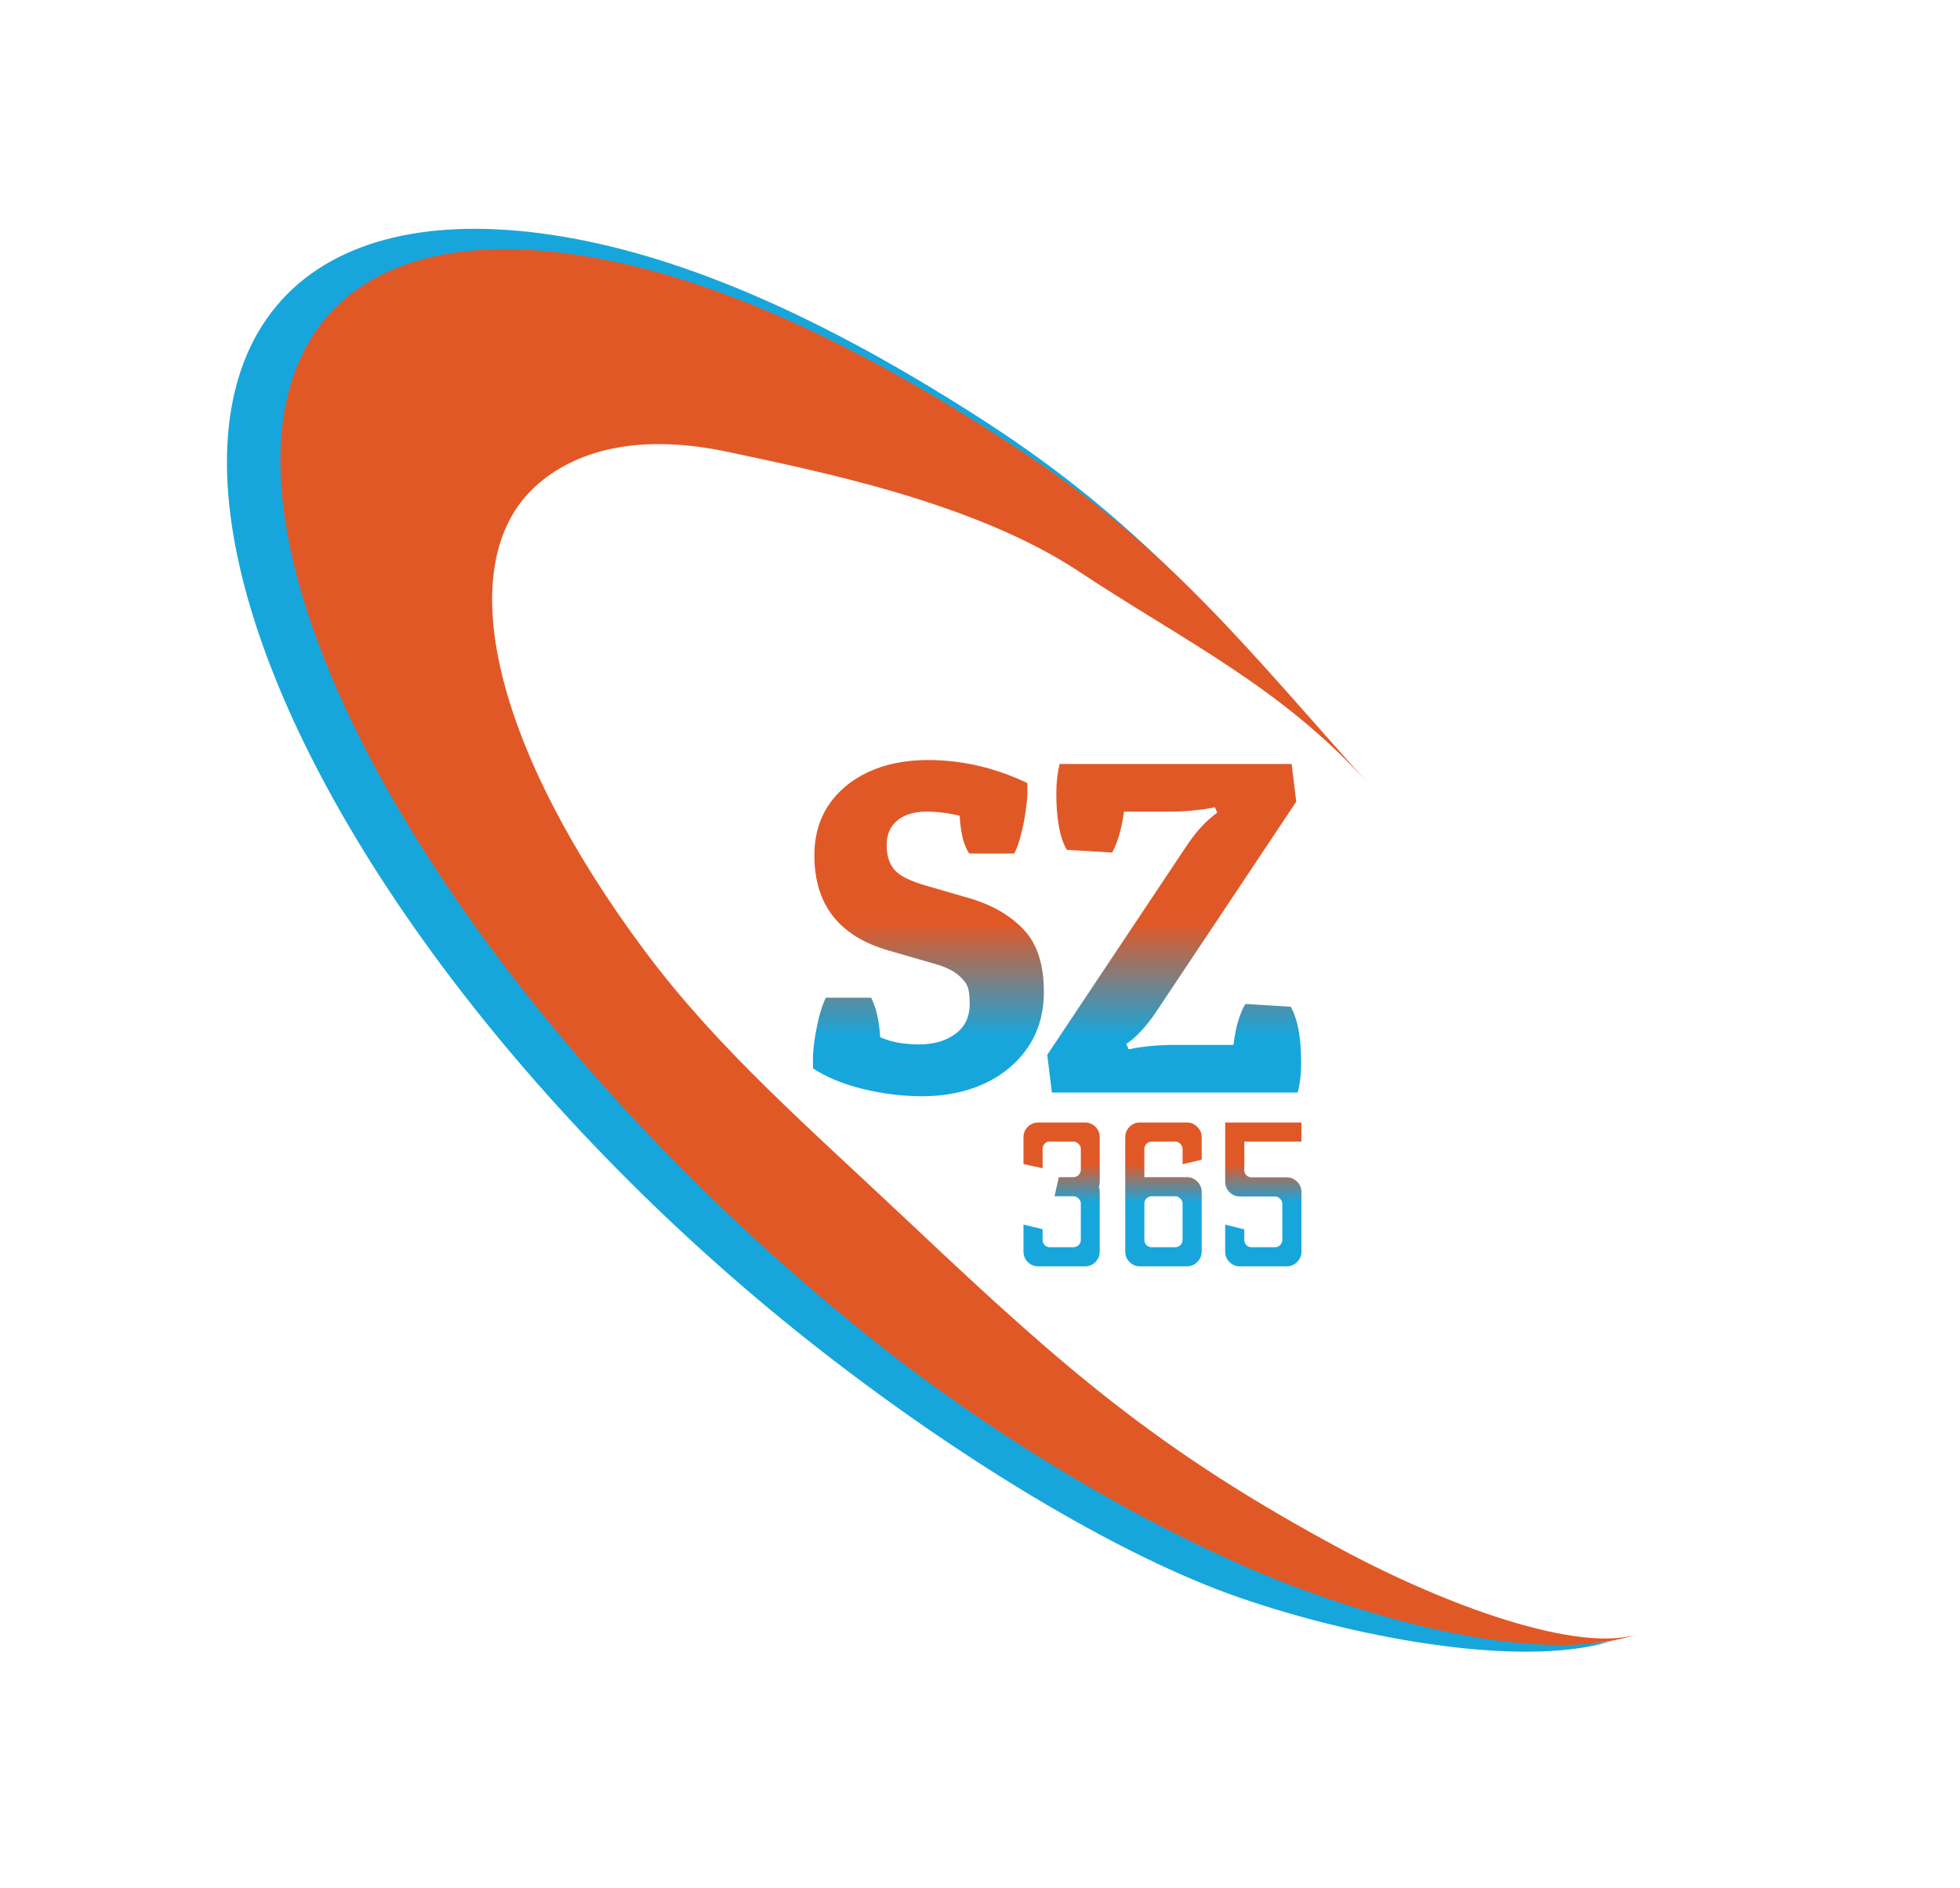
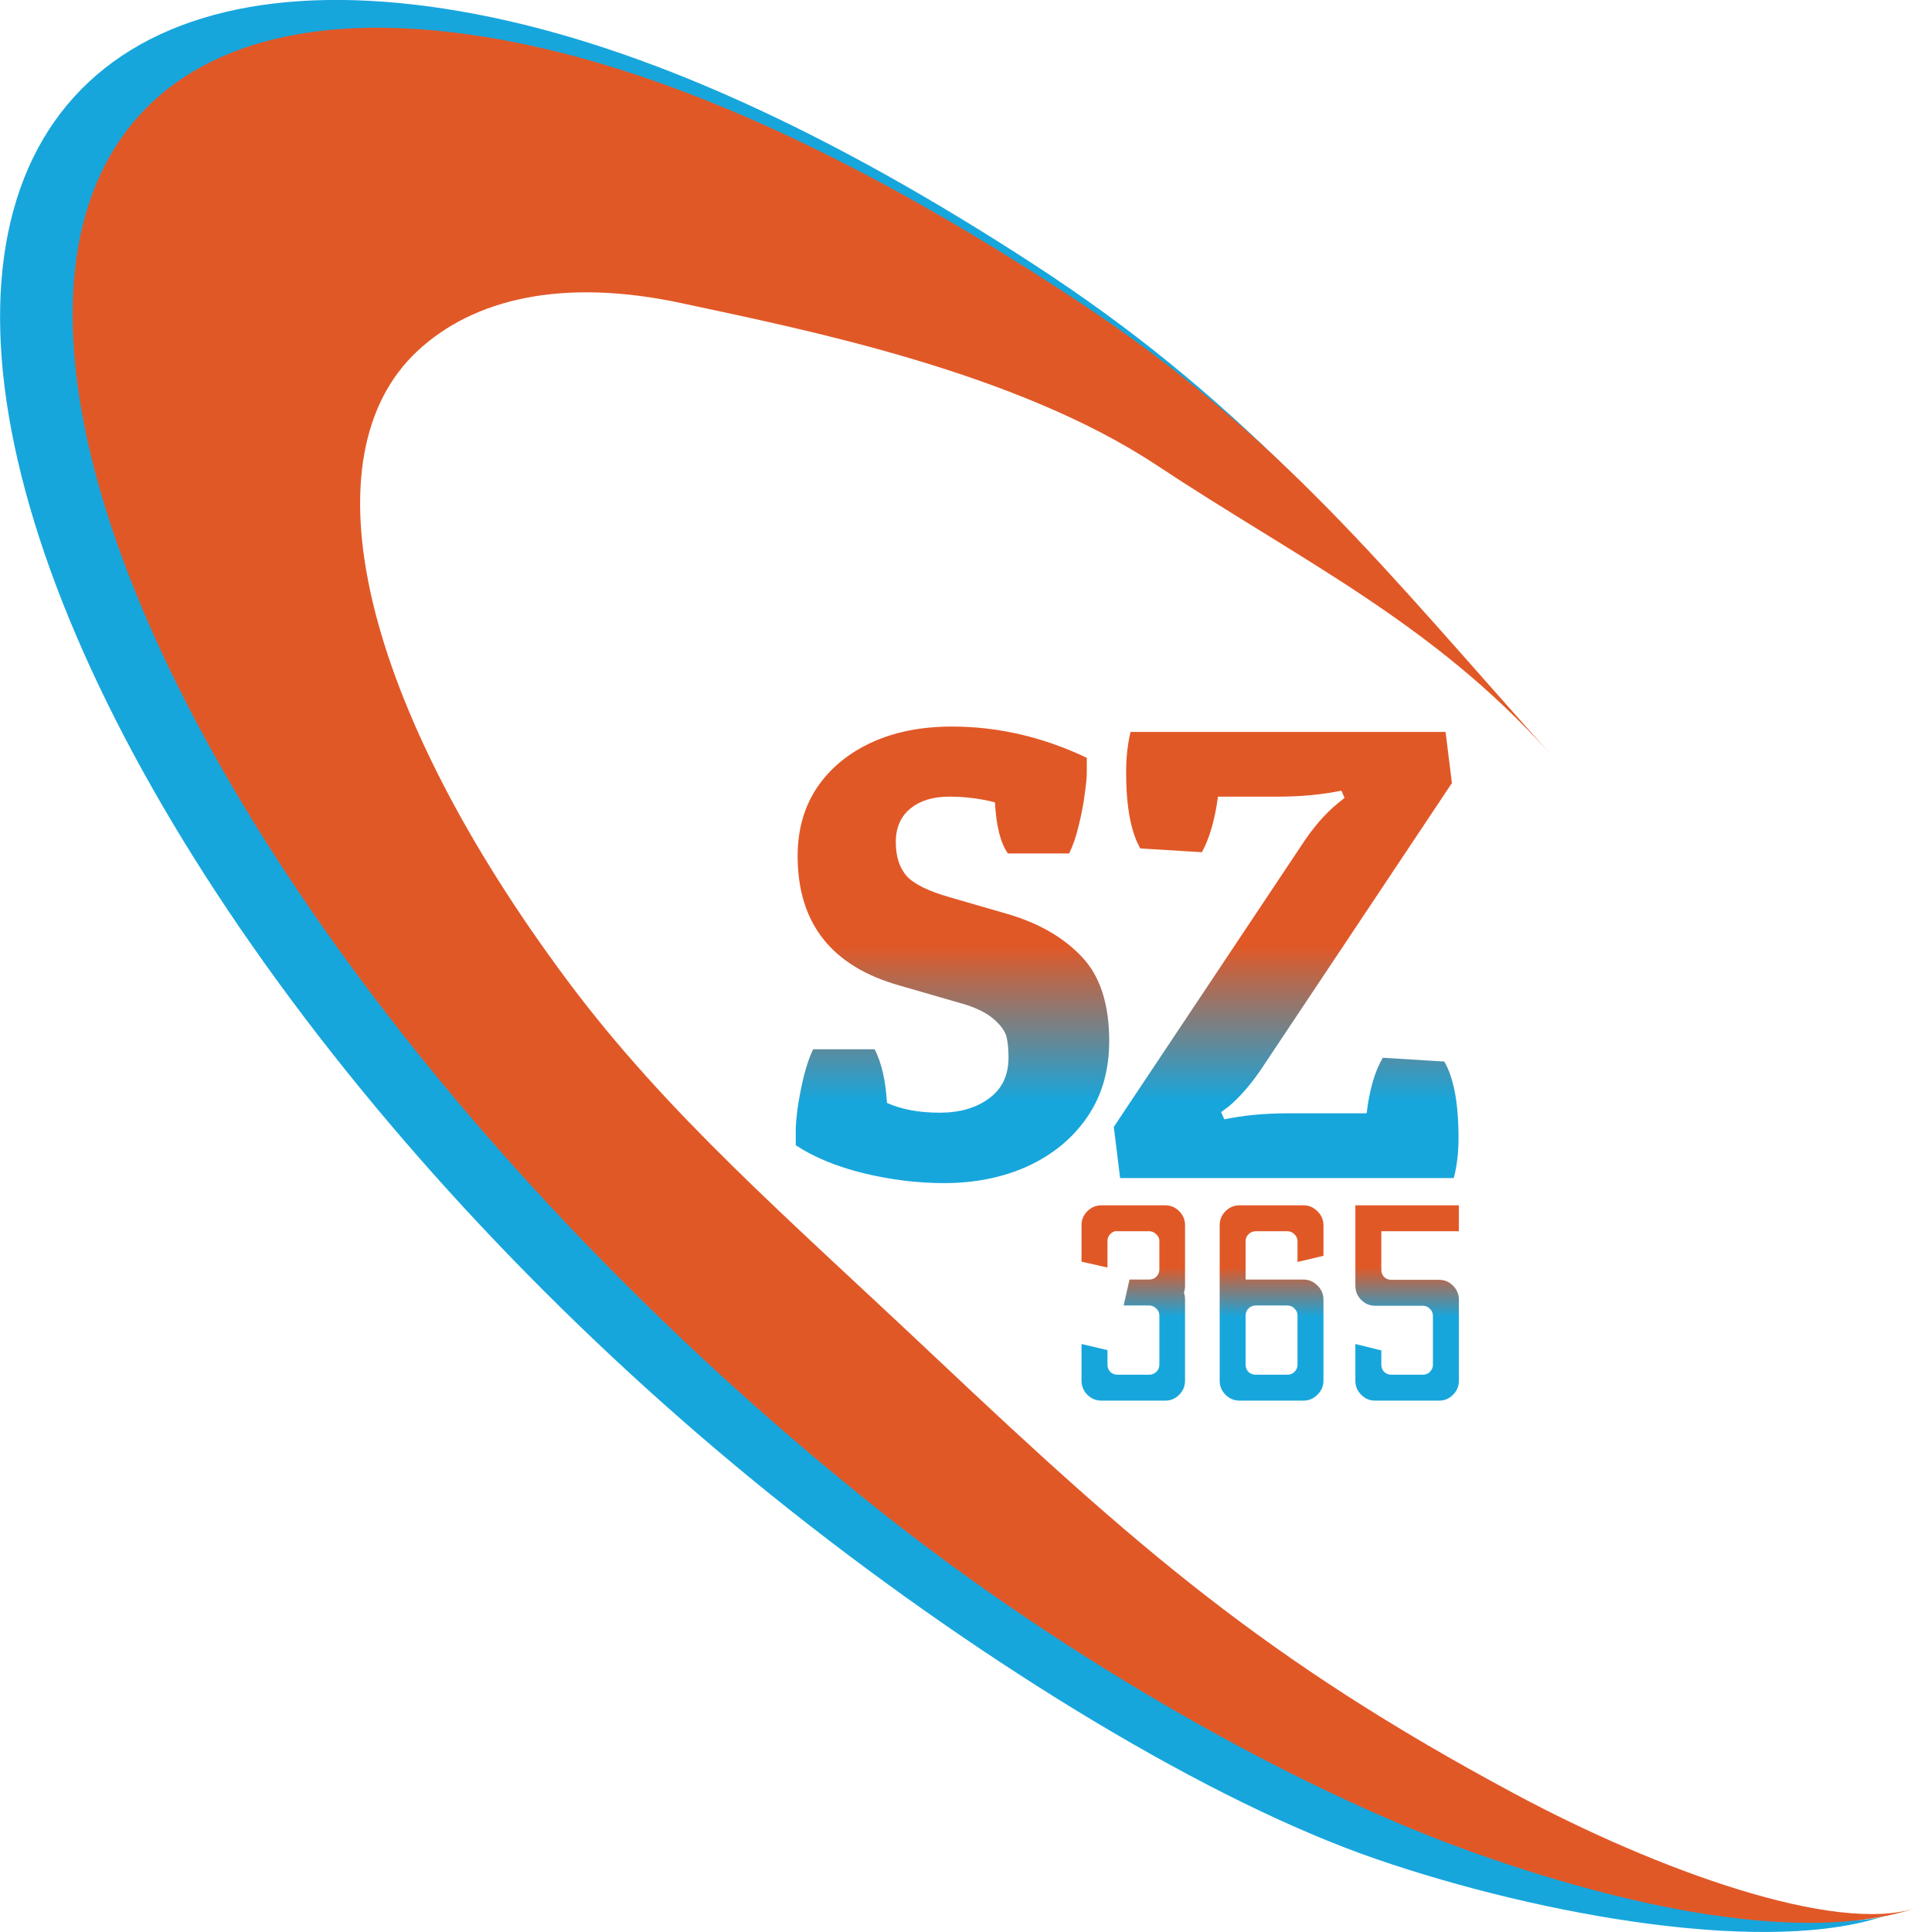
- <svg xmlns="http://www.w3.org/2000/svg" width="406" height="391" viewBox="0 0 406 391" fill="none">
-   <path d="M277.5 156C252.463 127.773 235.44 107.706 204.766 87.759C174.091 67.813 145.51 54.483 119.537 49.541C93.564 44.598 73.02 48.219 60.503 59.946C47.986 71.673 44.059 90.979 49.217 115.423C54.375 139.868 68.388 168.352 89.483 197.274C110.577 226.196 137.807 254.258 167.728 277.909C197.649 301.561 231.622 322.27 257 331C282.377 339.729 317.258 345.842 335 339.5C322.31 344.036 288.998 328.807 266 319C226.119 301.993 209.706 282.619 177.533 253.92C154.117 233.033 136.657 216.933 121.569 196.247C106.482 175.561 96.459 155.188 92.77 137.704C89.081 120.221 91.89 106.412 100.842 98.025C109.795 89.637 123.761 85.895 142.338 89.431C160.915 92.966 194.042 98.647 215.982 112.913C237.921 127.18 259.592 135.811 277.5 156Z" fill="#17A6DC" />
-   <path d="M215.073 262.297C214.221 262.297 213.497 261.999 212.901 261.403C212.305 260.807 212.008 260.084 212.008 259.232V253.656L215.967 254.592V256.806C215.967 257.232 216.108 257.6 216.392 257.913C216.704 258.196 217.073 258.338 217.499 258.338H222.352C222.749 258.338 223.104 258.196 223.416 257.913C223.728 257.6 223.885 257.232 223.885 256.806V249.314C223.885 248.888 223.728 248.533 223.416 248.249C223.104 247.937 222.749 247.781 222.352 247.781H218.436L219.33 243.822H222.352C222.749 243.822 223.104 243.68 223.416 243.396C223.728 243.084 223.885 242.715 223.885 242.289V237.947C223.885 237.55 223.728 237.209 223.416 236.926C223.104 236.613 222.749 236.457 222.352 236.457H217.371V236.415C216.974 236.443 216.633 236.613 216.35 236.926C216.094 237.209 215.967 237.55 215.967 237.947V241.991L212.008 241.098V235.521C212.008 234.698 212.305 233.988 212.901 233.392C213.497 232.796 214.221 232.498 215.073 232.498H224.779C225.602 232.498 226.311 232.796 226.907 233.392C227.503 233.988 227.801 234.698 227.801 235.521V244.716C227.801 245.142 227.744 245.511 227.631 245.823C227.744 246.135 227.801 246.49 227.801 246.887V259.232C227.801 260.084 227.503 260.807 226.907 261.403C226.311 261.999 225.602 262.297 224.779 262.297H215.073ZM236.15 262.297C235.298 262.297 234.575 261.999 233.979 261.403C233.383 260.807 233.085 260.084 233.085 259.232V235.563C233.085 234.712 233.383 233.988 233.979 233.392C234.575 232.796 235.298 232.498 236.15 232.498H245.856C246.679 232.498 247.388 232.796 247.984 233.392C248.609 233.988 248.921 234.712 248.921 235.563V240.204L244.962 241.14V237.99C244.962 237.564 244.806 237.209 244.493 236.926C244.21 236.613 243.855 236.457 243.429 236.457H238.576C238.15 236.457 237.782 236.613 237.469 236.926C237.186 237.209 237.044 237.564 237.044 237.99V243.822H245.856C246.679 243.822 247.388 244.12 247.984 244.716C248.609 245.312 248.921 246.036 248.921 246.887V259.232C248.921 260.084 248.609 260.807 247.984 261.403C247.388 261.999 246.679 262.297 245.856 262.297H236.15ZM238.576 258.338H243.429C243.855 258.338 244.21 258.196 244.493 257.913C244.806 257.6 244.962 257.232 244.962 256.806V249.314C244.962 248.888 244.806 248.533 244.493 248.249C244.21 247.937 243.855 247.781 243.429 247.781H238.576C238.15 247.781 237.782 247.937 237.469 248.249C237.186 248.533 237.044 248.888 237.044 249.314V256.806C237.044 257.232 237.186 257.6 237.469 257.913C237.782 258.196 238.15 258.338 238.576 258.338ZM256.81 262.297C255.987 262.297 255.278 261.999 254.682 261.403C254.086 260.807 253.788 260.098 253.788 259.275V253.656L257.747 254.635V256.806C257.747 257.232 257.889 257.6 258.172 257.913C258.485 258.196 258.853 258.338 259.279 258.338H264.09C264.515 258.338 264.87 258.196 265.154 257.913C265.466 257.6 265.622 257.232 265.622 256.806V249.356C265.622 248.93 265.466 248.576 265.154 248.292C264.87 247.98 264.515 247.824 264.09 247.824H256.81C255.987 247.824 255.278 247.526 254.682 246.93C254.086 246.334 253.788 245.61 253.788 244.759V232.498H269.581V236.457H257.747V242.332C257.747 242.758 257.889 243.127 258.172 243.439C258.485 243.723 258.853 243.865 259.279 243.865H266.559C267.382 243.865 268.091 244.163 268.687 244.759C269.283 245.355 269.581 246.064 269.581 246.887V259.275C269.581 260.098 269.283 260.807 268.687 261.403C268.091 261.999 267.382 262.297 266.559 262.297H256.81Z" fill="url(#paint0_linear_206_152)" />
-   <path d="M198.794 168.983C196.546 168.405 194.218 168.116 191.81 168.116C189.37 168.116 187.411 168.71 185.934 169.898C184.425 171.118 183.67 172.836 183.67 175.052C183.67 177.267 184.232 179.001 185.356 180.253C186.48 181.473 188.679 182.549 191.954 183.48L200.768 186.033C205.488 187.413 209.245 189.581 212.038 192.535C214.832 195.457 216.229 199.743 216.229 205.394C216.229 209.858 215.121 213.711 212.905 216.954C210.69 220.197 207.672 222.701 203.851 224.467C200.062 226.201 195.775 227.068 190.991 227.068C187.042 227.068 182.98 226.57 178.806 225.575C174.632 224.547 171.164 223.119 168.402 221.288V218.977C168.402 218.238 168.499 217.114 168.691 215.605C168.916 214.096 169.221 212.523 169.607 210.885C170.024 209.215 170.506 207.803 171.051 206.647H180.443C181.503 208.734 182.129 211.463 182.322 214.834C184.537 215.83 187.218 216.328 190.365 216.328C193.415 216.328 195.92 215.605 197.878 214.16C199.869 212.715 200.865 210.644 200.865 207.947C200.865 206.663 200.768 205.619 200.576 204.816C200.383 203.982 199.773 203.099 198.745 202.168C197.718 201.236 196.257 200.466 194.363 199.856L184.2 196.918C173.861 193.996 168.691 187.413 168.691 177.171C168.691 173.189 169.671 169.721 171.629 166.767C173.62 163.813 176.382 161.518 179.914 159.88C183.445 158.242 187.555 157.424 192.243 157.424C199.275 157.424 206.13 159.013 212.809 162.192V164.456C212.809 165.194 212.697 166.334 212.472 167.875C212.279 169.384 211.974 170.958 211.557 172.595C211.172 174.233 210.69 175.629 210.112 176.785H200.768C199.644 175.18 198.986 172.579 198.794 168.983ZM241.975 168.116H232.824C232.342 171.68 231.523 174.506 230.368 176.593L220.976 176.015C219.531 173.51 218.808 169.625 218.808 164.359C218.808 162.176 219.033 160.137 219.483 158.242H267.55L268.513 166.045L239.904 208.959C238.106 211.72 236.26 213.887 234.365 215.461L233.306 216.231L233.787 217.339C236.741 216.729 239.968 216.424 243.468 216.424H255.509C255.926 212.86 256.745 210.034 257.965 207.947L267.357 208.525C268.802 211.03 269.524 214.915 269.524 220.181C269.524 222.428 269.284 224.467 268.802 226.297H217.893L216.93 218.495L245.539 175.581C247.337 172.82 249.215 170.653 251.174 169.079L252.137 168.309L251.656 167.201C248.702 167.811 245.475 168.116 241.975 168.116Z" fill="url(#paint1_linear_206_152)" />
-   <path d="M283.5 162.379C258.325 134.302 242.359 113.826 211.897 93.647C181.434 73.469 153.187 59.775 127.704 54.297C102.221 48.819 82.261 51.803 70.348 62.871C58.434 73.939 55.102 92.595 60.774 116.479C66.445 140.363 80.865 168.403 102.209 197.052C123.554 225.702 150.865 253.674 180.688 277.432C210.511 301.191 244.897 320.156 269.896 329.297C294.896 338.439 322.242 344.139 339.397 338.439C327.127 342.516 299.935 332.756 278.028 321C240.057 300.621 220.5 283.5 189.636 254.38C166.812 232.847 148.771 217.38 133.505 196.889C118.238 176.398 107.925 156.343 103.868 139.26C99.812 122.177 102.195 108.834 110.716 100.918C119.237 93.001 132.773 89.729 151 93.647C169.226 97.565 201.712 103.946 223.5 118.379C245.288 132.811 265.494 142.297 283.5 162.379Z" fill="#E15827" />
+ <svg xmlns="http://www.w3.org/2000/svg" fill="none" viewBox="21.24 21.1 132.14 133.19">
+   <path d="M125.409 70.179C114.094 57.422 106.401 48.354 92.539 39.339C78.676 30.325 65.76 24.301 54.022 22.067C42.284 19.834 33 21.47 27.343 26.77C21.686 32.069 19.911 40.794 22.242 51.841C24.574 62.888 30.906 75.761 40.44 88.832C49.973 101.902 62.278 114.584 75.8 125.273C89.323 135.962 104.676 145.321 116.145 149.266C127.613 153.211 143.377 155.973 151.395 153.107C145.66 155.157 130.606 148.275 120.212 143.843C102.189 136.157 94.771 127.401 80.232 114.432C69.649 104.992 61.759 97.716 54.94 88.368C48.122 79.019 43.592 69.812 41.925 61.911C40.258 54.01 41.527 47.769 45.573 43.978C49.619 40.188 55.931 38.497 64.326 40.095C72.722 41.692 87.692 44.26 97.608 50.707C107.523 57.154 117.316 61.055 125.409 70.179Z" fill="#17A6DC" />
+   <path d="M97.197 117.659C96.812 117.659 96.485 117.525 96.215 117.255C95.946 116.986 95.811 116.659 95.811 116.274V113.754L97.601 114.177V115.177C97.601 115.37 97.665 115.537 97.793 115.678C97.934 115.806 98.101 115.87 98.293 115.87H100.486C100.666 115.87 100.826 115.806 100.967 115.678C101.108 115.537 101.179 115.37 101.179 115.177V111.791C101.179 111.599 101.108 111.439 100.967 111.31C100.826 111.169 100.666 111.099 100.486 111.099H98.716L99.12 109.31H100.486C100.666 109.31 100.826 109.246 100.967 109.117C101.108 108.976 101.179 108.809 101.179 108.617V106.655C101.179 106.475 101.108 106.321 100.967 106.193C100.826 106.052 100.666 105.981 100.486 105.981H98.236V105.962C98.056 105.975 97.902 106.052 97.774 106.193C97.658 106.321 97.601 106.475 97.601 106.655V108.482L95.811 108.078V105.558C95.811 105.186 95.946 104.866 96.215 104.596C96.485 104.327 96.812 104.192 97.197 104.192H101.583C101.955 104.192 102.276 104.327 102.545 104.596C102.814 104.866 102.949 105.186 102.949 105.558V109.714C102.949 109.906 102.923 110.073 102.872 110.214C102.923 110.355 102.949 110.515 102.949 110.695V116.274C102.949 116.659 102.814 116.986 102.545 117.255C102.276 117.525 101.955 117.659 101.583 117.659H97.197ZM106.722 117.659C106.337 117.659 106.01 117.525 105.741 117.255C105.471 116.986 105.337 116.659 105.337 116.274V105.577C105.337 105.193 105.471 104.866 105.741 104.596C106.01 104.327 106.337 104.192 106.722 104.192H111.108C111.48 104.192 111.801 104.327 112.07 104.596C112.352 104.866 112.493 105.193 112.493 105.577V107.674L110.704 108.098V106.674C110.704 106.482 110.634 106.321 110.493 106.193C110.364 106.052 110.204 105.981 110.012 105.981H107.818C107.626 105.981 107.459 106.052 107.318 106.193C107.19 106.321 107.126 106.482 107.126 106.674V109.31H111.108C111.48 109.31 111.801 109.444 112.07 109.714C112.352 109.983 112.493 110.31 112.493 110.695V116.274C112.493 116.659 112.352 116.986 112.07 117.255C111.801 117.525 111.48 117.659 111.108 117.659H106.722ZM107.818 115.87H110.012C110.204 115.87 110.364 115.806 110.493 115.678C110.634 115.537 110.704 115.37 110.704 115.177V111.791C110.704 111.599 110.634 111.439 110.493 111.31C110.364 111.169 110.204 111.099 110.012 111.099H107.818C107.626 111.099 107.459 111.169 107.318 111.31C107.19 111.439 107.126 111.599 107.126 111.791V115.177C107.126 115.37 107.19 115.537 107.318 115.678C107.459 115.806 107.626 115.87 107.818 115.87ZM116.059 117.659C115.687 117.659 115.366 117.525 115.097 117.255C114.828 116.986 114.693 116.665 114.693 116.293V113.754L116.482 114.196V115.177C116.482 115.37 116.546 115.537 116.674 115.678C116.816 115.806 116.982 115.87 117.175 115.87H119.349C119.541 115.87 119.701 115.806 119.83 115.678C119.971 115.537 120.041 115.37 120.041 115.177V111.811C120.041 111.618 119.971 111.458 119.83 111.33C119.701 111.189 119.541 111.118 119.349 111.118H116.059C115.687 111.118 115.366 110.983 115.097 110.714C114.828 110.445 114.693 110.118 114.693 109.733V104.192H121.83V105.981H116.482V108.636C116.482 108.829 116.546 108.995 116.674 109.137C116.816 109.265 116.982 109.329 117.175 109.329H120.464C120.836 109.329 121.157 109.464 121.426 109.733C121.696 110.002 121.83 110.323 121.83 110.695V116.293C121.83 116.665 121.696 116.986 121.426 117.255C121.157 117.525 120.836 117.659 120.464 117.659H116.059Z" fill="url(#paint0_linear_241_2)" />
+   <path d="M89.841 76.412C88.825 76.15 87.773 76.02 86.684 76.02C85.582 76.02 84.697 76.288 84.029 76.825C83.347 77.377 83.006 78.153 83.006 79.154C83.006 80.155 83.26 80.939 83.768 81.505C84.276 82.056 85.27 82.543 86.75 82.963L90.733 84.117C92.866 84.741 94.564 85.72 95.826 87.055C97.089 88.376 97.72 90.313 97.72 92.867C97.72 94.884 97.219 96.625 96.218 98.091C95.217 99.556 93.853 100.688 92.126 101.486C90.414 102.27 88.477 102.662 86.314 102.662C84.53 102.662 82.694 102.437 80.808 101.987C78.921 101.523 77.354 100.877 76.106 100.05V99.005C76.106 98.671 76.15 98.163 76.237 97.481C76.338 96.799 76.476 96.088 76.65 95.348C76.839 94.594 77.057 93.955 77.303 93.433H81.548C82.027 94.376 82.309 95.609 82.397 97.133C83.398 97.583 84.609 97.808 86.031 97.808C87.41 97.808 88.542 97.481 89.427 96.828C90.327 96.175 90.777 95.239 90.777 94.02C90.777 93.44 90.733 92.969 90.646 92.606C90.559 92.228 90.283 91.829 89.819 91.409C89.355 90.988 88.694 90.639 87.838 90.364L83.246 89.036C78.573 87.716 76.237 84.741 76.237 80.112C76.237 78.313 76.679 76.745 77.564 75.41C78.464 74.075 79.712 73.038 81.308 72.298C82.904 71.558 84.762 71.188 86.88 71.188C90.058 71.188 93.156 71.906 96.175 73.343V74.366C96.175 74.699 96.124 75.215 96.022 75.911C95.935 76.593 95.797 77.304 95.609 78.044C95.435 78.784 95.217 79.415 94.956 79.938H90.733C90.225 79.212 89.928 78.037 89.841 76.412ZM109.355 76.02H105.22C105.002 77.631 104.632 78.907 104.11 79.851L99.865 79.59C99.212 78.458 98.886 76.702 98.886 74.322C98.886 73.335 98.987 72.414 99.191 71.558H120.913L121.349 75.084L108.419 94.478C107.607 95.726 106.772 96.705 105.916 97.416L105.437 97.764L105.655 98.265C106.99 97.989 108.448 97.851 110.03 97.851H115.472C115.66 96.241 116.03 94.964 116.582 94.02L120.826 94.282C121.479 95.414 121.806 97.169 121.806 99.549C121.806 100.565 121.697 101.486 121.479 102.313H98.472L98.037 98.787L110.966 79.394C111.779 78.146 112.628 77.166 113.513 76.455L113.948 76.107L113.73 75.606C112.395 75.882 110.937 76.02 109.355 76.02Z" fill="url(#paint1_linear_241_2)" />
+   <path d="M128.12 73.062C116.743 60.374 109.528 51.12 95.761 42.001C81.994 32.882 69.228 26.693 57.712 24.218C46.196 21.742 37.175 23.09 31.791 28.092C26.407 33.094 24.901 41.525 27.464 52.319C30.027 63.113 36.544 75.785 46.19 88.732C55.836 101.68 68.179 114.321 81.657 125.058C95.135 135.795 110.674 144.366 121.972 148.497C133.27 152.628 145.629 155.205 153.381 152.628C147.836 154.471 135.547 150.06 125.647 144.747C108.487 135.538 99.649 127.8 85.7 114.64C75.386 104.909 67.233 97.919 60.333 88.659C53.434 79.398 48.773 70.335 46.94 62.615C45.107 54.895 46.184 48.864 50.035 45.287C53.886 41.709 60.003 40.23 68.24 42.001C76.477 43.772 91.158 46.656 101.004 53.178C110.851 59.7 119.983 63.987 128.12 73.062Z" fill="#E15827" />
  <defs>
-     <linearGradient id="paint0_linear_206_152" x1="240.868" y1="232.297" x2="240.868" y2="262.297" gradientUnits="userSpaceOnUse">
+     <linearGradient id="paint0_linear_241_2" x1="109.119" y1="104.659" x2="109.119" y2="117.659" gradientUnits="userSpaceOnUse">
      <stop offset="0.292" stop-color="#E15827" />
      <stop offset="0.557" stop-color="#17A6DC" />
    </linearGradient>
-     <linearGradient id="paint1_linear_206_152" x1="218.868" y1="156.297" x2="218.868" y2="226.297" gradientUnits="userSpaceOnUse">
+     <linearGradient id="paint1_linear_241_2" x1="99.235" y1="70.314" x2="99.235" y2="102.313" gradientUnits="userSpaceOnUse">
      <stop offset="0.5" stop-color="#E15827" />
      <stop offset="0.833" stop-color="#17A6DC" />
    </linearGradient>
  </defs>
</svg>
